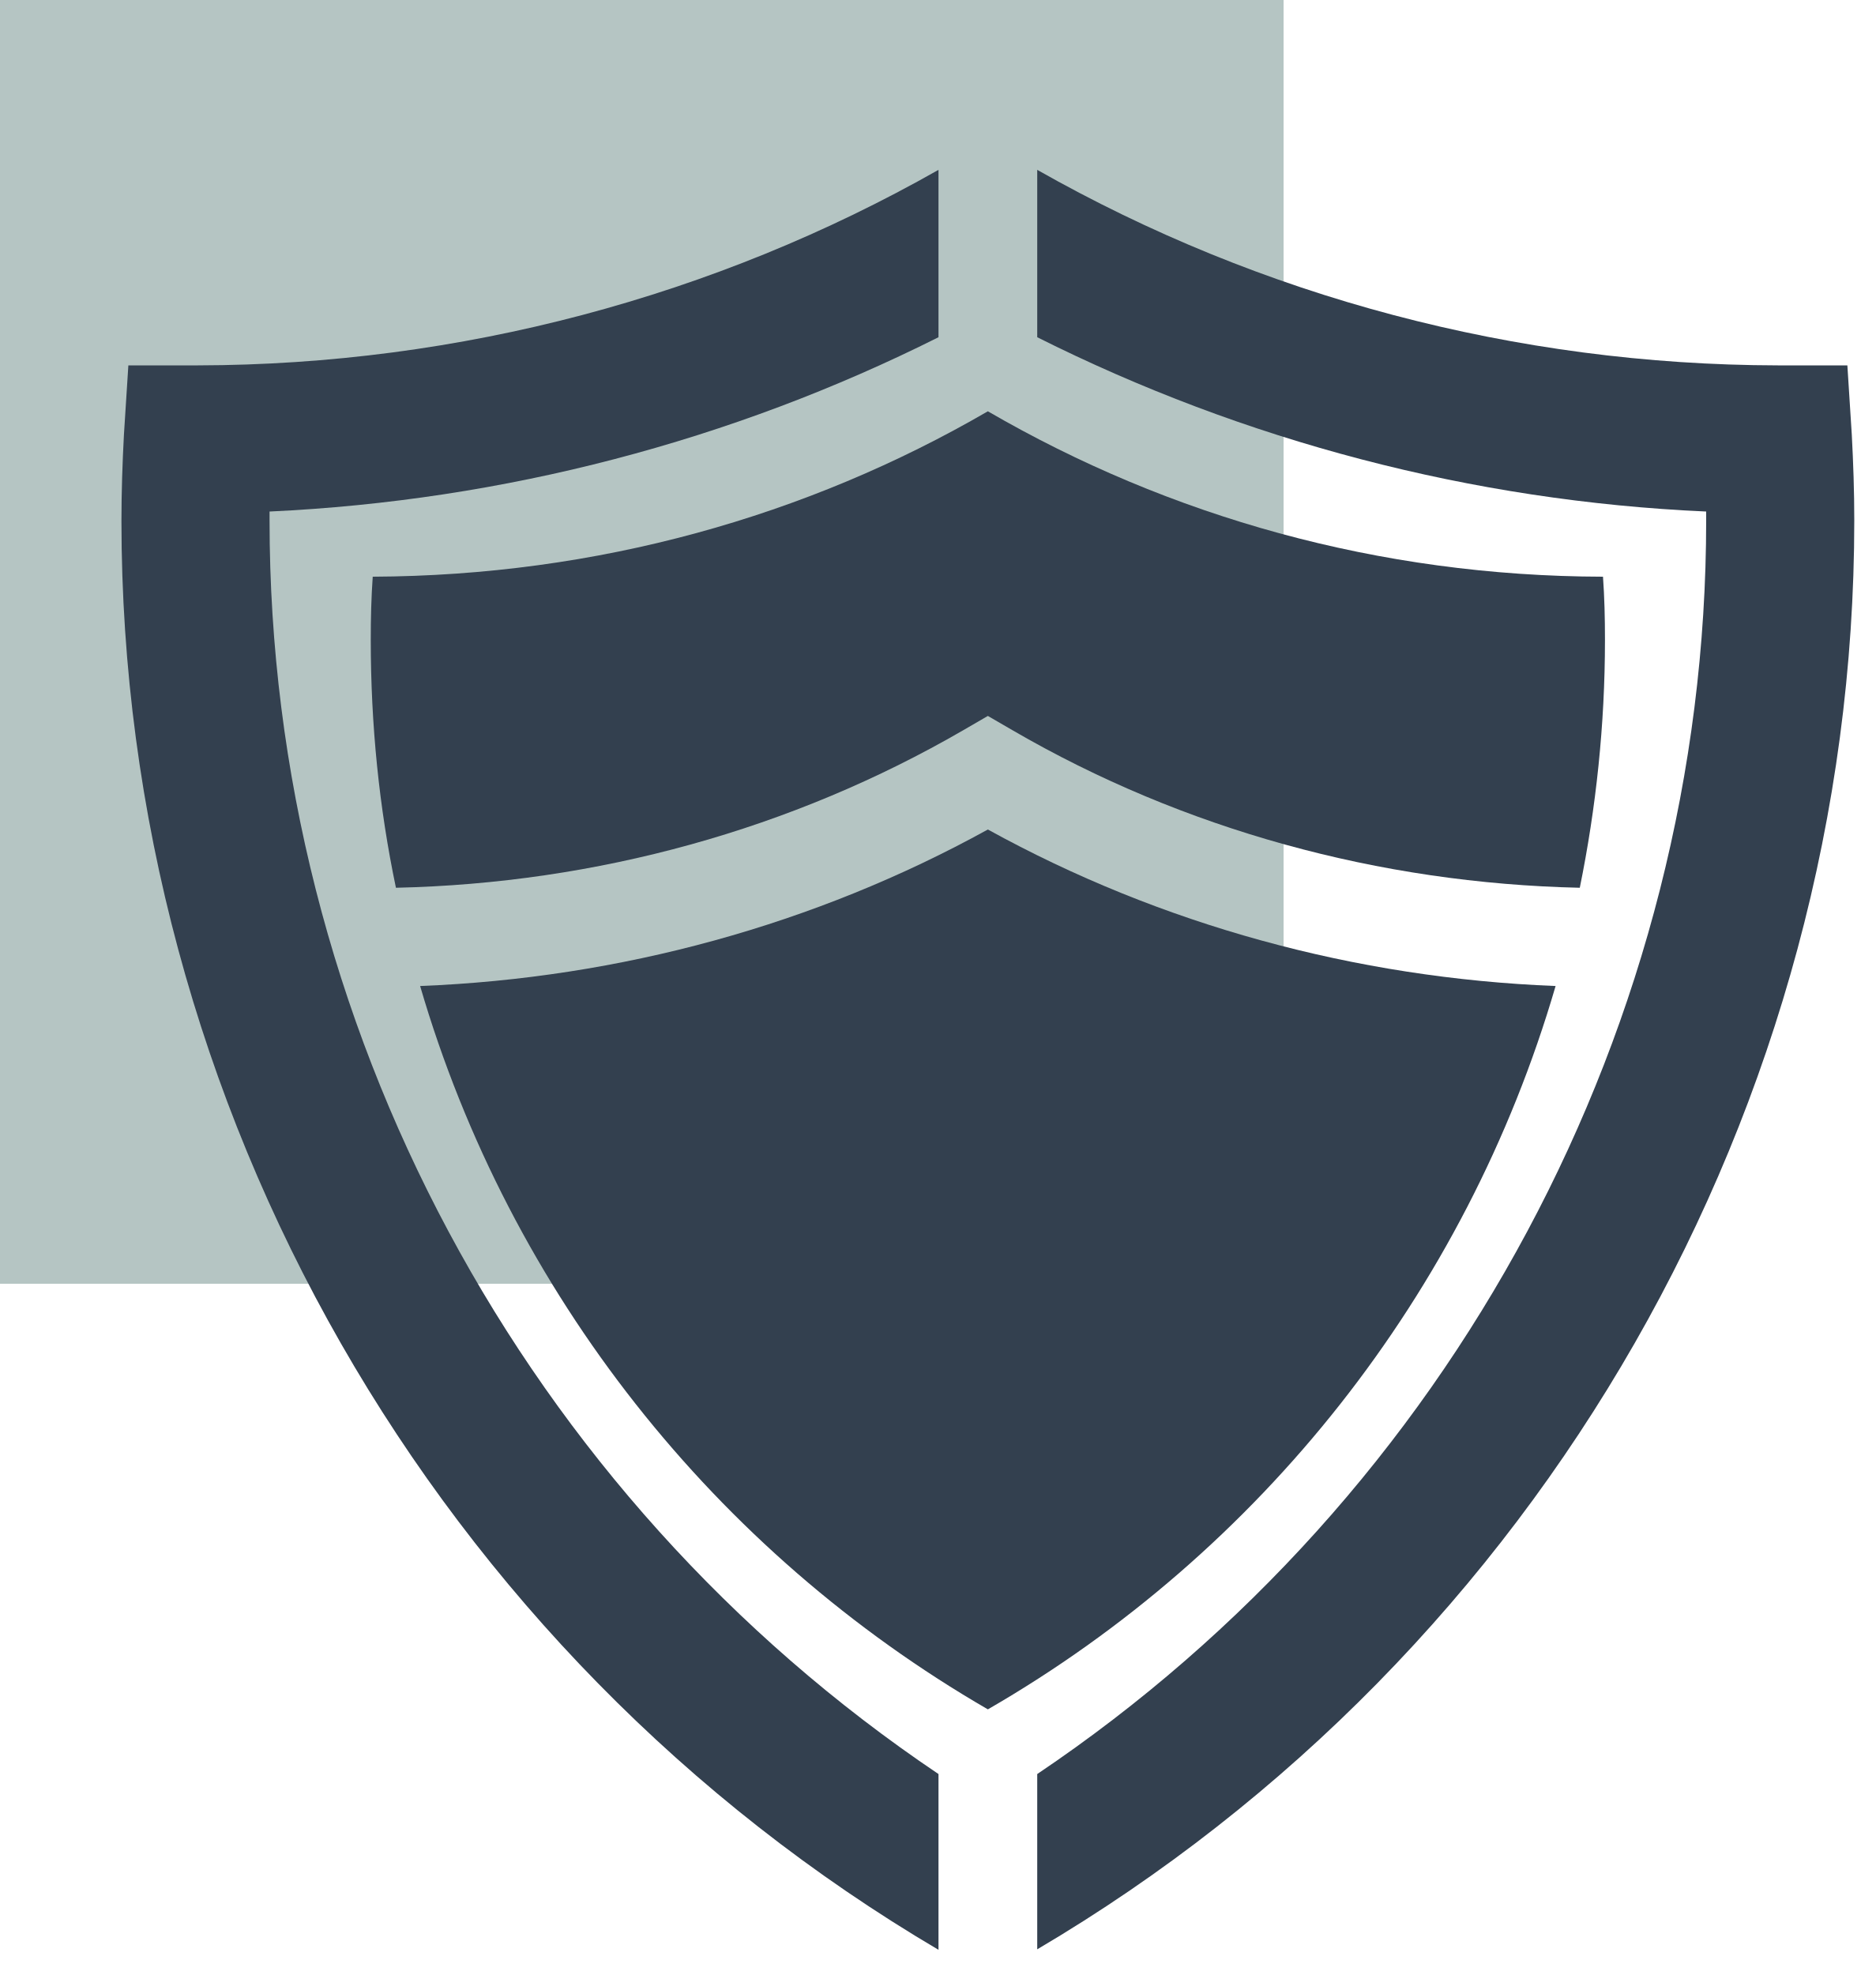
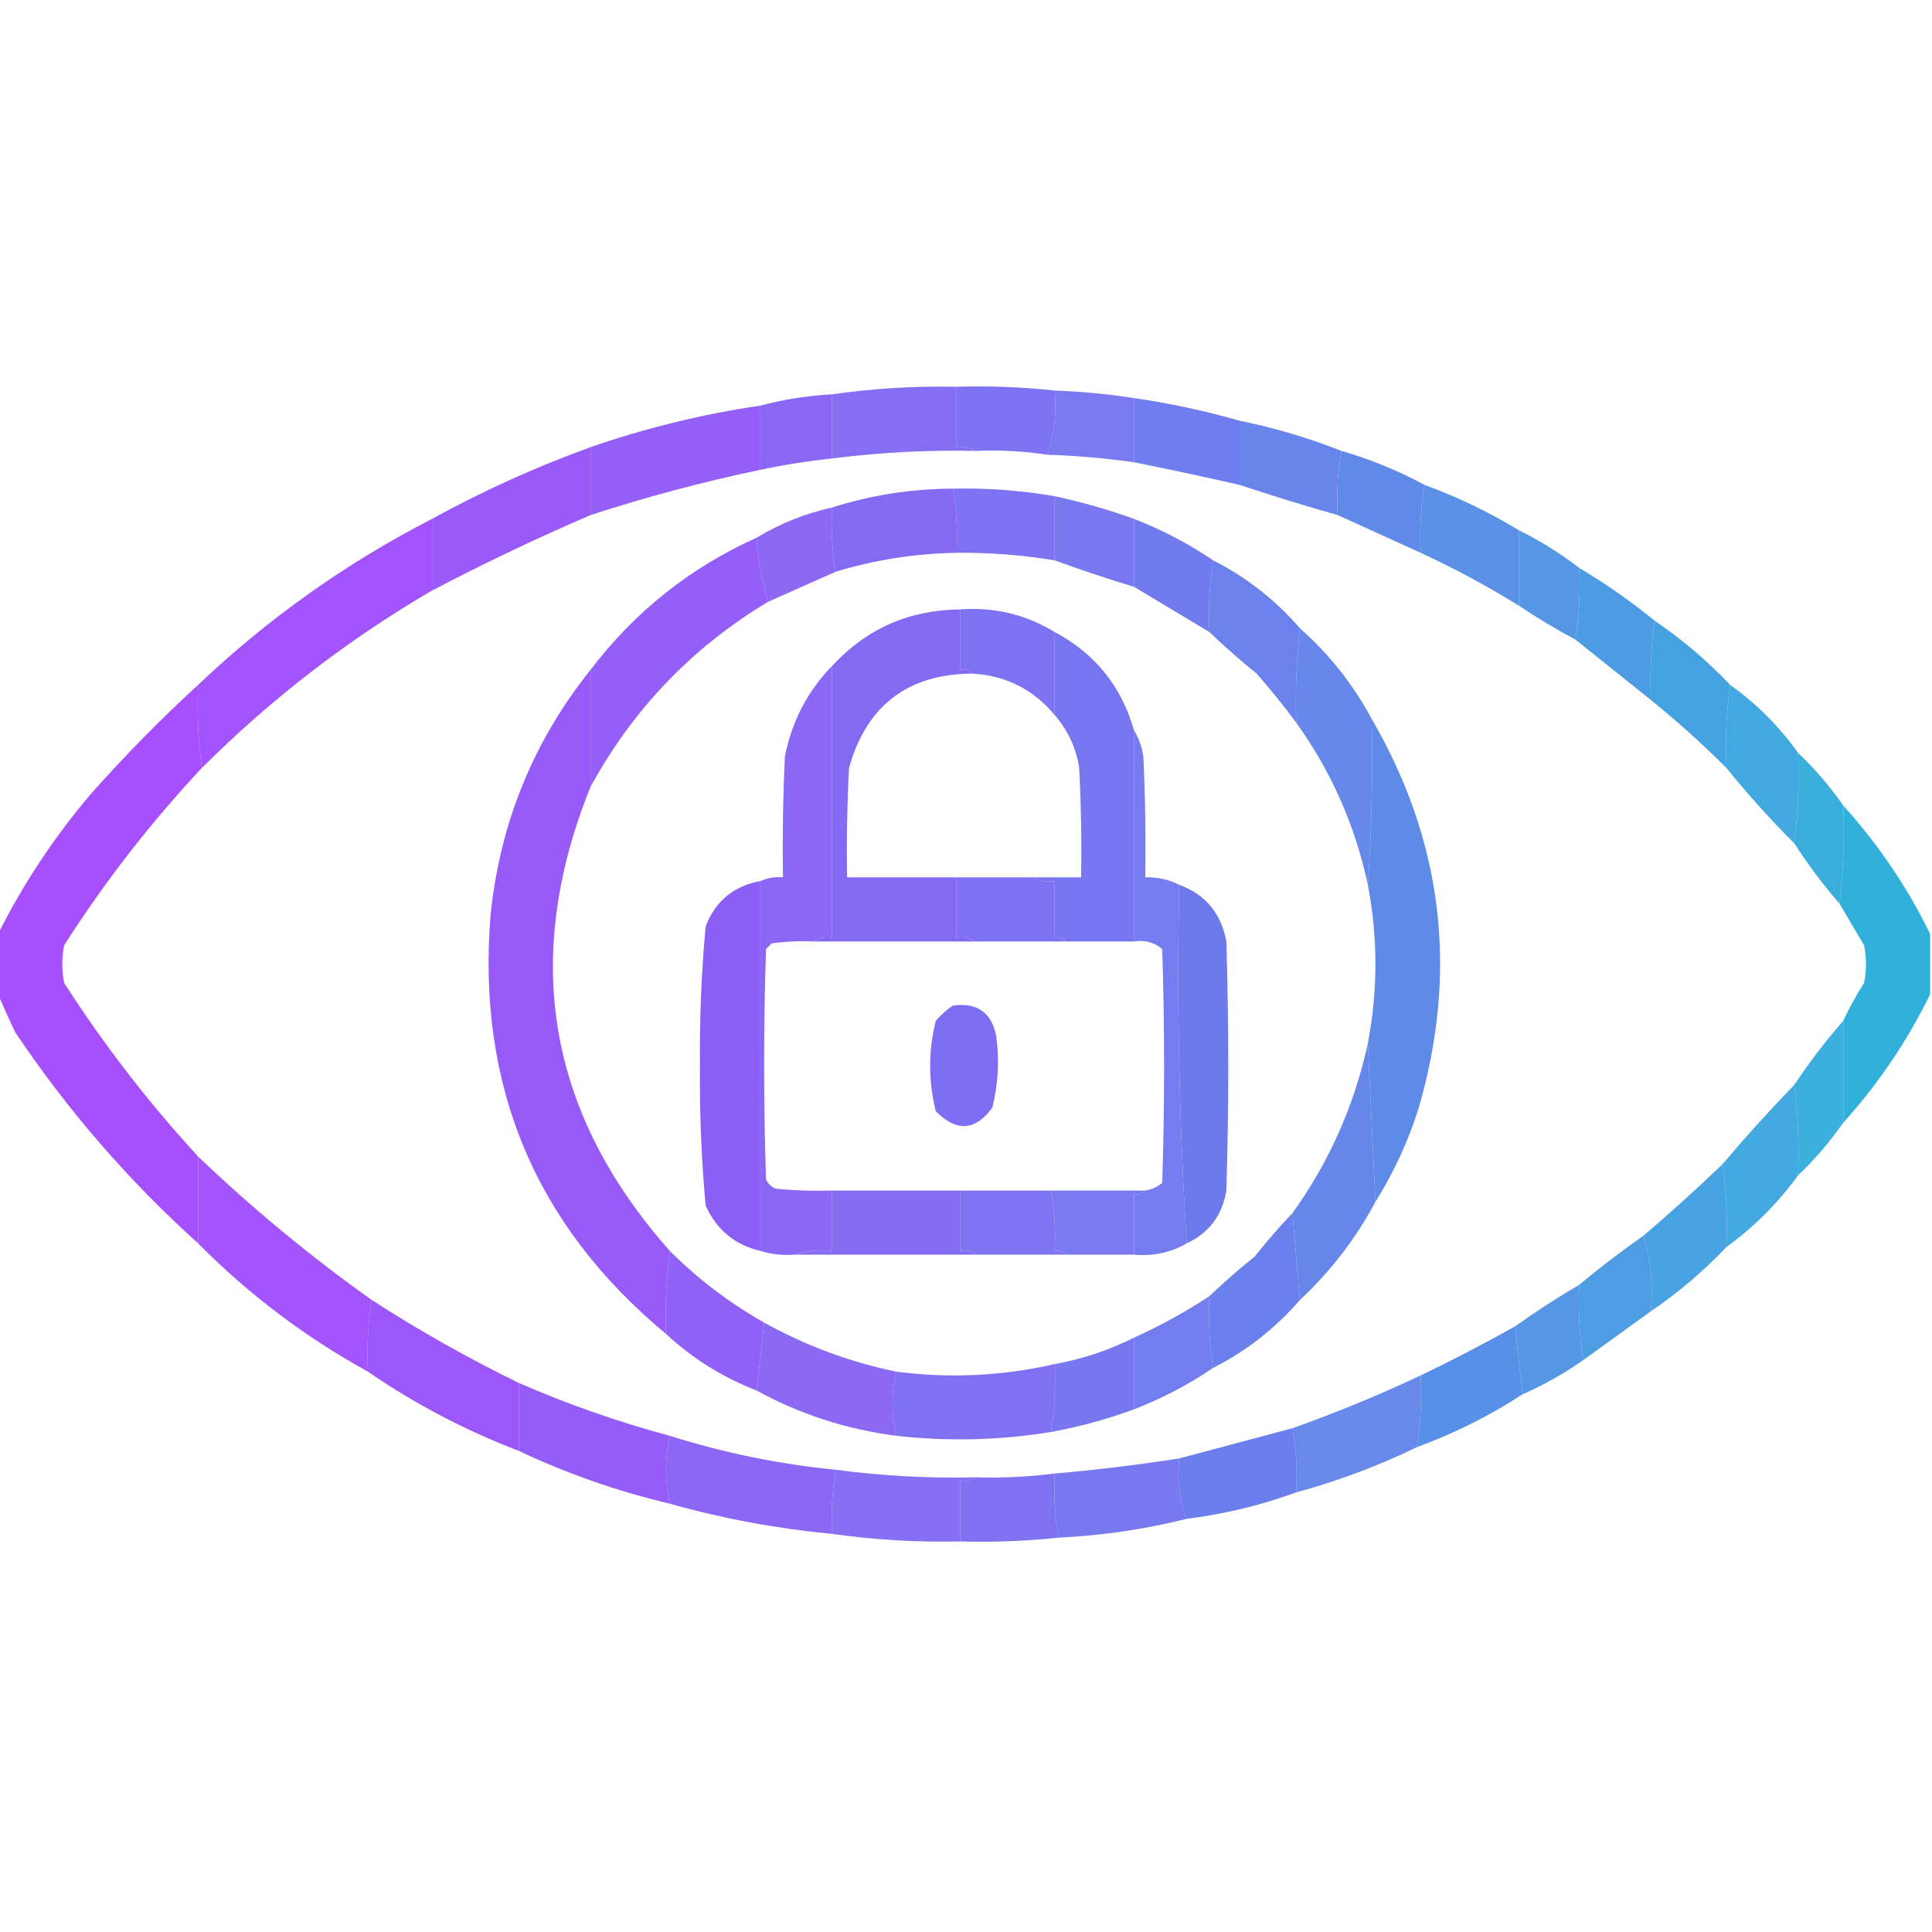
- <svg xmlns="http://www.w3.org/2000/svg" width="38" height="40" viewBox="0 0 38 40" fill="none">
-   <path d="M26 0H0V26H26V0Z" fill="#B5C5C3" />
-   <path d="M19.01 35.93C10.61 30.28 5.46 20.74 5.46 10.54C5.46 10.48 5.46 10.42 5.46 10.36C10.2 10.14 14.82 8.93 19.01 6.83V3.44C14.48 6.01 9.3 7.39 4.01 7.4H2.6L2.51 8.81C2.48 9.38 2.46 9.96 2.46 10.55C2.46 22.41 8.8 33.47 19.01 39.49V35.93Z" fill="#33404F" />
-   <path d="M37.51 8.81L37.42 7.4H36.01C30.71 7.39 25.54 6.01 21.01 3.44V6.83C25.2 8.93 29.82 10.15 34.56 10.36C34.56 10.42 34.56 10.48 34.56 10.54C34.56 20.74 29.41 30.28 21.01 35.93V39.48C31.22 33.46 37.56 22.4 37.56 10.54C37.56 9.95 37.54 9.38 37.51 8.81Z" fill="#33404F" />
-   <path d="M19.51 14.79L20.01 14.5L20.51 14.79C23.97 16.8 27.94 17.89 32 17.98C32.33 16.36 32.51 14.68 32.51 12.96C32.51 12.52 32.5 12.1 32.47 11.68C27.93 11.67 23.68 10.46 20.01 8.33C16.34 10.46 12.09 11.66 7.55 11.68C7.52 12.1 7.51 12.53 7.51 12.96C7.51 14.68 7.68 16.36 8.02 17.98C12.08 17.89 16.04 16.8 19.51 14.79Z" fill="#33404F" />
-   <path d="M20.01 16.8C16.51 18.73 12.56 19.81 8.51 19.97C10.33 26.2 14.5 31.43 20.01 34.62C25.52 31.44 29.69 26.21 31.51 19.97C27.46 19.81 23.51 18.73 20.01 16.8Z" fill="#33404F" />
+ <svg xmlns="http://www.w3.org/2000/svg" version="1.1" width="512px" height="512px" style="shape-rendering:geometricPrecision; text-rendering:geometricPrecision; image-rendering:optimizeQuality; fill-rule:evenodd; clip-rule:evenodd">
+   <g>
+     <path style="opacity:0.95" fill="#8067f3" d="M 253.5,102.5 C 253.5,107.833 253.5,113.167 253.5,118.5C 255.415,118.216 257.081,118.549 258.5,119.5C 245.767,119.225 233.1,119.891 220.5,121.5C 220.5,115.833 220.5,110.167 220.5,104.5C 231.42,102.937 242.42,102.27 253.5,102.5 Z" />
+   </g>
+   <g>
+     <path style="opacity:0.965" fill="#796df1" d="M 253.5,102.5 C 262.221,102.225 270.887,102.558 279.5,103.5C 280.045,109.463 279.379,115.13 277.5,120.5C 271.256,119.542 264.923,119.209 258.5,119.5C 257.081,118.549 255.415,118.216 253.5,118.5C 253.5,113.167 253.5,107.833 253.5,102.5 Z" />
+   </g>
+   <g>
+     <path style="opacity:0.953" fill="#7372ef" d="M 279.5,103.5 C 286.544,103.756 293.544,104.422 300.5,105.5C 300.5,111.167 300.5,116.833 300.5,122.5C 292.872,121.422 285.206,120.755 277.5,120.5C 279.379,115.13 280.045,109.463 279.5,103.5 Z" />
+   </g>
+   <g>
+     <path style="opacity:0.962" fill="#8761f5" d="M 220.5,104.5 C 220.5,110.167 220.5,115.833 220.5,121.5C 214.105,122.177 207.772,123.177 201.5,124.5C 201.5,118.833 201.5,113.167 201.5,107.5C 207.603,105.864 213.936,104.864 220.5,104.5 Z" />
+   </g>
+   <g>
+     <path style="opacity:0.968" fill="#6b79ed" d="M 300.5,105.5 C 310.085,106.882 319.418,108.882 328.5,111.5C 328.5,117.167 328.5,122.833 328.5,128.5C 319.167,126.367 309.833,124.367 300.5,122.5C 300.5,116.833 300.5,111.167 300.5,105.5 Z" />
+   </g>
+   <g>
+     <path style="opacity:0.967" fill="#905af7" d="M 201.5,107.5 C 201.5,113.167 201.5,118.833 201.5,124.5C 186.278,127.685 171.278,131.685 156.5,136.5C 156.5,130.5 156.5,124.5 156.5,118.5C 171.149,113.421 186.149,109.754 201.5,107.5 Z" />
+   </g>
+   <g>
+     <path style="opacity:0.962" fill="#6381ea" d="M 328.5,111.5 C 337.826,113.39 346.826,116.056 355.5,119.5C 354.511,124.975 354.178,130.642 354.5,136.5C 345.758,134.03 337.091,131.363 328.5,128.5C 328.5,122.833 328.5,117.167 328.5,111.5 Z" />
+   </g>
+   <g>
+     <path style="opacity:0.969" fill="#5c86e8" d="M 355.5,119.5 C 363.231,121.738 370.565,124.738 377.5,128.5C 376.51,134.31 376.177,140.31 376.5,146.5C 369.102,143.132 361.769,139.798 354.5,136.5C 354.178,130.642 354.511,124.975 355.5,119.5 Z" />
+   </g>
+   <g>
+     <path style="opacity:0.972" fill="#9754f9" d="M 156.5,118.5 C 156.5,124.5 156.5,130.5 156.5,136.5C 142.296,142.601 128.296,149.268 114.5,156.5C 114.5,150.167 114.5,143.833 114.5,137.5C 127.961,130.105 141.961,123.772 156.5,118.5 Z" />
+   </g>
+   <g>
+     <path style="opacity:0.959" fill="#796df1" d="M 252.5,129.5 C 261.578,129.296 270.578,129.963 279.5,131.5C 279.5,137.167 279.5,142.833 279.5,148.5C 270.898,147.076 262.232,146.409 253.5,146.5C 253.786,140.741 253.452,135.075 252.5,129.5 Z" />
+   </g>
+   <g>
+     <path style="opacity:0.965" fill="#558de6" d="M 377.5,128.5 C 386.223,131.695 394.556,135.695 402.5,140.5C 402.5,147.167 402.5,153.833 402.5,160.5C 394.152,155.325 385.485,150.658 376.5,146.5C 376.177,140.31 376.51,134.31 377.5,128.5 Z" />
+   </g>
+   <g>
+     <path style="opacity:0.974" fill="#8166f3" d="M 252.5,129.5 C 253.452,135.075 253.786,140.741 253.5,146.5C 242.588,146.678 231.921,148.344 221.5,151.5C 220.511,146.025 220.178,140.358 220.5,134.5C 230.874,131.202 241.541,129.535 252.5,129.5 Z" />
+   </g>
+   <g>
+     <path style="opacity:0.957" fill="#7372ef" d="M 279.5,131.5 C 286.646,133.036 293.646,135.036 300.5,137.5C 300.5,143.5 300.5,149.5 300.5,155.5C 293.353,153.34 286.353,151.006 279.5,148.5C 279.5,142.833 279.5,137.167 279.5,131.5 Z" />
+   </g>
+   <g>
+     <path style="opacity:0.956" fill="#8761f5" d="M 220.5,134.5 C 220.178,140.358 220.511,146.025 221.5,151.5C 215.564,154.131 209.564,156.798 203.5,159.5C 201.854,154.073 200.854,148.406 200.5,142.5C 206.659,138.761 213.325,136.094 220.5,134.5 Z" />
+   </g>
+   <g>
+     <path style="opacity:0.967" fill="#6d77ed" d="M 300.5,137.5 C 307.976,140.403 314.976,144.07 321.5,148.5C 320.51,154.645 320.177,160.978 320.5,167.5C 313.825,163.497 307.159,159.497 300.5,155.5C 300.5,149.5 300.5,143.5 300.5,137.5 Z" />
+   </g>
+   <g>
+     <path style="opacity:0.955" fill="#4e92e4" d="M 402.5,140.5 C 408.206,143.347 413.539,146.68 418.5,150.5C 418.823,157.022 418.49,163.355 417.5,169.5C 412.362,166.763 407.362,163.763 402.5,160.5C 402.5,153.833 402.5,147.167 402.5,140.5 Z" />
+   </g>
+   <g>
+     <path style="opacity:0.964" fill="#9f4dfb" d="M 114.5,137.5 C 114.5,143.833 114.5,150.167 114.5,156.5C 92.221,169.492 71.888,185.159 53.5,203.5C 52.508,196.352 52.175,189.019 52.5,181.5C 71.05,163.888 91.716,149.221 114.5,137.5 Z" />
+   </g>
+   <g>
+     <path style="opacity:0.969" fill="#4899e2" d="M 418.5,150.5 C 425.525,154.677 432.192,159.344 438.5,164.5C 437.538,171.412 437.205,178.412 437.5,185.5C 430.794,180.156 424.127,174.822 417.5,169.5C 418.49,163.355 418.823,157.022 418.5,150.5 Z" />
+   </g>
+   <g>
+     <path style="opacity:0.964" fill="#667deb" d="M 321.5,148.5 C 330.319,152.98 337.985,158.98 344.5,166.5C 343.568,174.9 343.235,183.233 343.5,191.5C 340.213,187.041 336.713,182.708 333,178.5C 328.64,174.968 324.473,171.301 320.5,167.5C 320.177,160.978 320.51,154.645 321.5,148.5 Z" />
+   </g>
+   <g>
+     <path style="opacity:0.97" fill="#905af8" d="M 200.5,142.5 C 200.854,148.406 201.854,154.073 203.5,159.5C 183.457,171.545 167.79,187.879 156.5,208.5C 156.5,198.167 156.5,187.833 156.5,177.5C 168.232,162.097 182.899,150.43 200.5,142.5 Z" />
+   </g>
+   <g>
+     <path style="opacity:0.96" fill="#786cf1" d="M 254.5,161.5 C 263.506,160.835 271.839,162.835 279.5,167.5C 279.5,174.833 279.5,182.167 279.5,189.5C 273.8,182.65 266.467,178.983 257.5,178.5C 256.791,177.596 255.791,177.263 254.5,177.5C 254.5,172.167 254.5,166.833 254.5,161.5 Z" />
+   </g>
+   <g>
+     <path style="opacity:0.971" fill="#409fe0" d="M 438.5,164.5 C 445.779,169.446 452.446,175.113 458.5,181.5C 457.508,188.648 457.175,195.981 457.5,203.5C 451.132,197.13 444.465,191.13 437.5,185.5C 437.205,178.412 437.538,171.412 438.5,164.5 Z" />
+   </g>
+   <g>
+     <path style="opacity:0.966" fill="#7372ef" d="M 279.5,167.5 C 290.202,173.2 297.202,181.866 300.5,193.5C 300.5,212.167 300.5,230.833 300.5,249.5C 294.5,249.5 288.5,249.5 282.5,249.5C 281.791,248.596 280.791,248.263 279.5,248.5C 279.5,243.5 279.5,238.5 279.5,233.5C 277.265,233.795 275.265,233.461 273.5,232.5C 277.833,232.5 282.167,232.5 286.5,232.5C 286.666,222.828 286.5,213.161 286,203.5C 285.159,198.155 282.992,193.488 279.5,189.5C 279.5,182.167 279.5,174.833 279.5,167.5 Z" />
+   </g>
+   <g>
+     <path style="opacity:0.978" fill="#8266f3" d="M 254.5,161.5 C 254.5,166.833 254.5,172.167 254.5,177.5C 255.791,177.263 256.791,177.596 257.5,178.5C 240.453,178.71 229.619,187.044 225,203.5C 224.5,213.161 224.334,222.828 224.5,232.5C 234.167,232.5 243.833,232.5 253.5,232.5C 253.5,237.833 253.5,243.167 253.5,248.5C 255.415,248.216 257.081,248.549 258.5,249.5C 244.167,249.5 229.833,249.5 215.5,249.5C 216.919,248.549 218.585,248.216 220.5,248.5C 220.5,224.5 220.5,200.5 220.5,176.5C 229.599,166.621 240.932,161.621 254.5,161.5 Z" />
+   </g>
+   <g>
+     <path style="opacity:0.964" fill="#8661f5" d="M 220.5,176.5 C 220.5,200.5 220.5,224.5 220.5,248.5C 218.585,248.216 216.919,248.549 215.5,249.5C 211.818,249.335 208.152,249.501 204.5,250C 204,250.5 203.5,251 203,251.5C 202.333,271.833 202.333,292.167 203,312.5C 203.5,313.667 204.333,314.5 205.5,315C 210.489,315.499 215.489,315.666 220.5,315.5C 220.5,320.833 220.5,326.167 220.5,331.5C 216.958,331.187 213.625,331.521 210.5,332.5C 207.391,332.736 204.391,332.403 201.5,331.5C 201.5,298.833 201.5,266.167 201.5,233.5C 203.379,232.659 205.379,232.325 207.5,232.5C 207.333,221.828 207.5,211.161 208,200.5C 209.836,191.156 214.003,183.156 220.5,176.5 Z" />
+   </g>
+   <g>
+     <path style="opacity:0.974" fill="#9456f9" d="M 156.5,177.5 C 156.5,187.833 156.5,198.167 156.5,208.5C 138.14,254.009 145.14,295.009 177.5,331.5C 176.552,338.957 176.218,346.291 176.5,353.5C 141.85,324.762 126.35,287.762 130,242.5C 132.513,218.099 141.346,196.432 156.5,177.5 Z" />
+   </g>
+   <g>
+     <path style="opacity:0.963" fill="#5f84e9" d="M 344.5,166.5 C 352.267,173.369 358.601,181.369 363.5,190.5C 363.829,205.343 363.496,220.01 362.5,234.5C 359.131,218.771 352.798,204.438 343.5,191.5C 343.235,183.233 343.568,174.9 344.5,166.5 Z" />
+   </g>
+   <g>
+     <path style="opacity:0.96" fill="#39a6de" d="M 458.5,181.5 C 465.5,186.5 471.5,192.5 476.5,199.5C 476.826,207.684 476.492,215.684 475.5,223.5C 469.158,217.157 463.158,210.491 457.5,203.5C 457.175,195.981 457.508,188.648 458.5,181.5 Z" />
+   </g>
+   <g>
+     <path style="opacity:0.961" fill="#a448fd" d="M 52.5,181.5 C 52.175,189.019 52.508,196.352 53.5,203.5C 39.892,218.051 27.725,233.718 17,250.5C 16.333,253.833 16.333,257.167 17,260.5C 27.518,276.851 39.351,292.184 52.5,306.5C 52.5,314.167 52.5,321.833 52.5,329.5C 34.016,312.848 17.849,294.182 4,273.5C 2.38,270.107 0.88,266.774 -0.5,263.5C -0.5,258.167 -0.5,252.833 -0.5,247.5C 6.129,234.269 14.296,221.936 24,210.5C 33.06,200.274 42.56,190.608 52.5,181.5 Z" />
+   </g>
+   <g>
+     <path style="opacity:0.98" fill="#5b88e8" d="M 363.5,190.5 C 382.343,222.916 386.51,257.249 376,293.5C 373.213,302.403 369.379,310.736 364.5,318.5C 363.833,304.5 363.167,290.5 362.5,276.5C 365.167,262.5 365.167,248.5 362.5,234.5C 363.496,220.01 363.829,205.343 363.5,190.5 Z" />
+   </g>
+   <g>
+     <path style="opacity:0.961" fill="#33aadc" d="M 476.5,199.5 C 480.963,203.754 484.963,208.421 488.5,213.5C 488.826,222.349 488.493,231.016 487.5,239.5C 483.147,234.473 479.147,229.14 475.5,223.5C 476.492,215.684 476.826,207.684 476.5,199.5 Z" />
+   </g>
+   <g>
+     <path style="opacity:0.985" fill="#2eafda" d="M 488.5,213.5 C 497.793,223.782 505.459,235.115 511.5,247.5C 511.5,252.833 511.5,258.167 511.5,263.5C 505.459,275.885 497.793,287.218 488.5,297.5C 488.5,288.5 488.5,279.5 488.5,270.5C 490.076,267.074 491.909,263.74 494,260.5C 494.667,257.167 494.667,253.833 494,250.5C 491.822,246.806 489.655,243.139 487.5,239.5C 488.493,231.016 488.826,222.349 488.5,213.5 Z" />
+   </g>
+   <g>
+     <path style="opacity:0.968" fill="#796df1" d="M 253.5,232.5 C 260.167,232.5 266.833,232.5 273.5,232.5C 275.265,233.461 277.265,233.795 279.5,233.5C 279.5,238.5 279.5,243.5 279.5,248.5C 280.791,248.263 281.791,248.596 282.5,249.5C 274.5,249.5 266.5,249.5 258.5,249.5C 257.081,248.549 255.415,248.216 253.5,248.5C 253.5,243.167 253.5,237.833 253.5,232.5 Z" />
+   </g>
+   <g>
+     <path style="opacity:0.957" fill="#6e76ee" d="M 300.5,193.5 C 301.776,195.562 302.61,197.896 303,200.5C 303.5,211.161 303.667,221.828 303.5,232.5C 306.781,232.42 309.781,233.087 312.5,234.5C 311.841,266.518 312.507,298.184 314.5,329.5C 310.274,331.956 305.607,332.956 300.5,332.5C 300.5,327.167 300.5,321.833 300.5,316.5C 301.791,316.737 302.791,316.404 303.5,315.5C 305.17,315.249 306.67,314.582 308,313.5C 308.667,292.833 308.667,272.167 308,251.5C 305.865,249.722 303.365,249.055 300.5,249.5C 300.5,230.833 300.5,212.167 300.5,193.5 Z" />
+   </g>
+   <g>
+     <path style="opacity:0.993" fill="#8b5ef6" d="M 201.5,233.5 C 201.5,266.167 201.5,298.833 201.5,331.5C 194.744,329.918 189.911,325.918 187,319.5C 185.874,307.22 185.374,294.887 185.5,282.5C 185.374,270.113 185.874,257.78 187,245.5C 189.585,238.79 194.418,234.79 201.5,233.5 Z" />
+   </g>
+   <g>
+     <path style="opacity:0.993" fill="#6b79ec" d="M 312.5,234.5 C 319.454,237.02 323.62,242.02 325,249.5C 325.667,271.5 325.667,293.5 325,315.5C 323.922,322.066 320.422,326.733 314.5,329.5C 312.507,298.184 311.841,266.518 312.5,234.5 Z" />
+   </g>
+   <g>
+     <path style="opacity:0.975" fill="#7969f3" d="M 252.5,266.5 C 258.914,265.613 262.747,268.28 264,274.5C 264.87,280.917 264.536,287.251 263,293.5C 258.48,299.704 253.48,300.037 248,294.5C 246,286.5 246,278.5 248,270.5C 249.397,268.93 250.897,267.596 252.5,266.5 Z" />
+   </g>
+   <g>
+     <path style="opacity:0.956" fill="#34abdc" d="M 488.5,270.5 C 488.5,279.5 488.5,288.5 488.5,297.5C 484.963,302.579 480.963,307.246 476.5,311.5C 476.826,303.316 476.492,295.316 475.5,287.5C 479.481,281.525 483.814,275.858 488.5,270.5 Z" />
+   </g>
+   <g>
+     <path style="opacity:0.953" fill="#39a6de" d="M 475.5,287.5 C 476.492,295.316 476.826,303.316 476.5,311.5C 471.167,318.833 464.833,325.167 457.5,330.5C 457.825,322.981 457.492,315.648 456.5,308.5C 462.609,301.27 468.942,294.27 475.5,287.5 Z" />
+   </g>
+   <g>
+     <path style="opacity:0.963" fill="#6083e9" d="M 362.5,276.5 C 363.167,290.5 363.833,304.5 364.5,318.5C 359.284,328.257 352.617,336.924 344.5,344.5C 343.833,336.833 343.167,329.167 342.5,321.5C 352.247,307.949 358.913,292.949 362.5,276.5 Z" />
+   </g>
+   <g>
+     <path style="opacity:0.956" fill="#9f4cfc" d="M 52.5,306.5 C 66.984,320.329 82.317,332.995 98.5,344.5C 97.51,350.645 97.177,356.978 97.5,363.5C 80.878,354.351 65.878,343.018 52.5,329.5C 52.5,321.833 52.5,314.167 52.5,306.5 Z" />
+   </g>
+   <g>
+     <path style="opacity:0.958" fill="#409fe0" d="M 456.5,308.5 C 457.492,315.648 457.825,322.981 457.5,330.5C 451.446,336.887 444.779,342.554 437.5,347.5C 438.126,340.416 437.459,333.75 435.5,327.5C 442.648,321.41 449.648,315.077 456.5,308.5 Z" />
+   </g>
+   <g>
+     <path style="opacity:0.965" fill="#8067f3" d="M 220.5,315.5 C 231.833,315.5 243.167,315.5 254.5,315.5C 254.5,320.833 254.5,326.167 254.5,331.5C 256.099,331.232 257.432,331.566 258.5,332.5C 242.5,332.5 226.5,332.5 210.5,332.5C 213.625,331.521 216.958,331.187 220.5,331.5C 220.5,326.167 220.5,320.833 220.5,315.5 Z" />
+   </g>
+   <g>
+     <path style="opacity:0.95" fill="#796df1" d="M 254.5,315.5 C 262.5,315.5 270.5,315.5 278.5,315.5C 279.449,320.74 279.782,326.073 279.5,331.5C 280.791,331.263 281.791,331.596 282.5,332.5C 274.5,332.5 266.5,332.5 258.5,332.5C 257.432,331.566 256.099,331.232 254.5,331.5C 254.5,326.167 254.5,320.833 254.5,315.5 Z" />
+   </g>
+   <g>
+     <path style="opacity:0.941" fill="#7372ef" d="M 278.5,315.5 C 286.833,315.5 295.167,315.5 303.5,315.5C 302.791,316.404 301.791,316.737 300.5,316.5C 300.5,321.833 300.5,327.167 300.5,332.5C 294.5,332.5 288.5,332.5 282.5,332.5C 281.791,331.596 280.791,331.263 279.5,331.5C 279.782,326.073 279.449,320.74 278.5,315.5 Z" />
+   </g>
+   <g>
+     <path style="opacity:0.969" fill="#667dec" d="M 342.5,321.5 C 343.167,329.167 343.833,336.833 344.5,344.5C 337.985,352.02 330.319,358.02 321.5,362.5C 320.51,356.355 320.177,350.022 320.5,343.5C 324.307,339.865 328.307,336.365 332.5,333C 335.698,328.974 339.032,325.141 342.5,321.5 Z" />
+   </g>
+   <g>
+     <path style="opacity:0.961" fill="#4899e2" d="M 435.5,327.5 C 437.459,333.75 438.126,340.416 437.5,347.5C 431.538,351.821 425.538,356.155 419.5,360.5C 418.54,353.922 418.207,347.255 418.5,340.5C 423.948,335.936 429.615,331.602 435.5,327.5 Z" />
+   </g>
+   <g>
+     <path style="opacity:0.971" fill="#8d5cf7" d="M 177.5,331.5 C 184.957,338.953 193.29,345.287 202.5,350.5C 201.872,356.601 201.205,362.601 200.5,368.5C 191.482,364.998 183.482,359.998 176.5,353.5C 176.218,346.291 176.552,338.957 177.5,331.5 Z" />
+   </g>
+   <g>
+     <path style="opacity:0.96" fill="#4e93e4" d="M 418.5,340.5 C 418.207,347.255 418.54,353.922 419.5,360.5C 414.463,364.019 409.13,367.019 403.5,369.5C 402.833,363.5 402.167,357.5 401.5,351.5C 406.96,347.598 412.627,343.931 418.5,340.5 Z" />
+   </g>
+   <g>
+     <path style="opacity:0.955" fill="#6d77ed" d="M 320.5,343.5 C 320.177,350.022 320.51,356.355 321.5,362.5C 314.976,366.93 307.976,370.597 300.5,373.5C 300.5,367.167 300.5,360.833 300.5,354.5C 307.488,351.341 314.154,347.674 320.5,343.5 Z" />
+   </g>
+   <g>
+     <path style="opacity:0.952" fill="#8662f5" d="M 202.5,350.5 C 213.563,356.63 225.229,360.963 237.5,363.5C 236.196,369.067 236.196,374.734 237.5,380.5C 224.312,378.794 211.979,374.794 200.5,368.5C 201.205,362.601 201.872,356.601 202.5,350.5 Z" />
+   </g>
+   <g>
+     <path style="opacity:0.973" fill="#558de6" d="M 401.5,351.5 C 402.167,357.5 402.833,363.5 403.5,369.5C 394.763,375.202 385.43,379.868 375.5,383.5C 376.458,377.256 376.791,370.923 376.5,364.5C 384.991,360.422 393.324,356.088 401.5,351.5 Z" />
+   </g>
+   <g>
+     <path style="opacity:0.972" fill="#9852fa" d="M 98.5,344.5 C 111.049,352.608 124.049,359.942 137.5,366.5C 137.5,372.5 137.5,378.5 137.5,384.5C 123.243,379.041 109.91,372.041 97.5,363.5C 97.177,356.978 97.51,350.645 98.5,344.5 Z" />
+   </g>
+   <g>
+     <path style="opacity:0.961" fill="#7372ef" d="M 300.5,354.5 C 300.5,360.833 300.5,367.167 300.5,373.5C 293.358,376.119 286.024,378.119 278.5,379.5C 279.455,373.591 279.789,367.591 279.5,361.5C 286.845,360.163 293.845,357.829 300.5,354.5 Z" />
+   </g>
+   <g>
+     <path style="opacity:0.959" fill="#7a6bf1" d="M 279.5,361.5 C 279.789,367.591 279.455,373.591 278.5,379.5C 264.899,381.702 251.232,382.036 237.5,380.5C 236.196,374.734 236.196,369.067 237.5,363.5C 251.674,365.326 265.674,364.66 279.5,361.5 Z" />
+   </g>
+   <g>
+     <path style="opacity:0.972" fill="#9258f8" d="M 137.5,366.5 C 150.469,372.156 163.802,376.823 177.5,380.5C 176.167,386.5 176.167,392.5 177.5,398.5C 163.587,395.197 150.254,390.53 137.5,384.5C 137.5,378.5 137.5,372.5 137.5,366.5 Z" />
+   </g>
+   <g>
+     <path style="opacity:0.957" fill="#5f84e9" d="M 376.5,364.5 C 376.791,370.923 376.458,377.256 375.5,383.5C 365.284,388.464 354.618,392.464 343.5,395.5C 343.822,389.642 343.489,383.975 342.5,378.5C 353.998,374.423 365.332,369.757 376.5,364.5 Z" />
+   </g>
+   <g>
+     <path style="opacity:0.979" fill="#697bec" d="M 342.5,378.5 C 343.489,383.975 343.822,389.642 343.5,395.5C 334.12,398.928 324.453,401.262 314.5,402.5C 312.554,397.604 311.887,392.271 312.5,386.5C 322.397,383.857 332.397,381.191 342.5,378.5 Z" />
+   </g>
+   <g>
+     <path style="opacity:0.961" fill="#8860f5" d="M 177.5,380.5 C 191.821,385.031 206.488,388.031 221.5,389.5C 220.548,395.075 220.214,400.741 220.5,406.5C 205.898,405.113 191.565,402.446 177.5,398.5C 176.167,392.5 176.167,386.5 177.5,380.5 Z" />
+   </g>
+   <g>
+     <path style="opacity:0.959" fill="#7273ef" d="M 312.5,386.5 C 311.887,392.271 312.554,397.604 314.5,402.5C 303.46,405.268 292.127,406.935 280.5,407.5C 279.548,401.925 279.214,396.259 279.5,390.5C 290.546,389.541 301.546,388.208 312.5,386.5 Z" />
+   </g>
+   <g>
+     <path style="opacity:0.961" fill="#796df1" d="M 279.5,390.5 C 279.214,396.259 279.548,401.925 280.5,407.5C 271.874,408.411 263.208,408.745 254.5,408.5C 254.5,403.167 254.5,397.833 254.5,392.5C 256.099,392.768 257.432,392.434 258.5,391.5C 265.543,391.72 272.543,391.386 279.5,390.5 Z" />
+   </g>
+   <g>
+     <path style="opacity:0.947" fill="#8067f3" d="M 221.5,389.5 C 233.753,391.136 246.086,391.803 258.5,391.5C 257.432,392.434 256.099,392.768 254.5,392.5C 254.5,397.833 254.5,403.167 254.5,408.5C 243.086,408.75 231.753,408.084 220.5,406.5C 220.214,400.741 220.548,395.075 221.5,389.5 Z" />
+   </g>
</svg>
